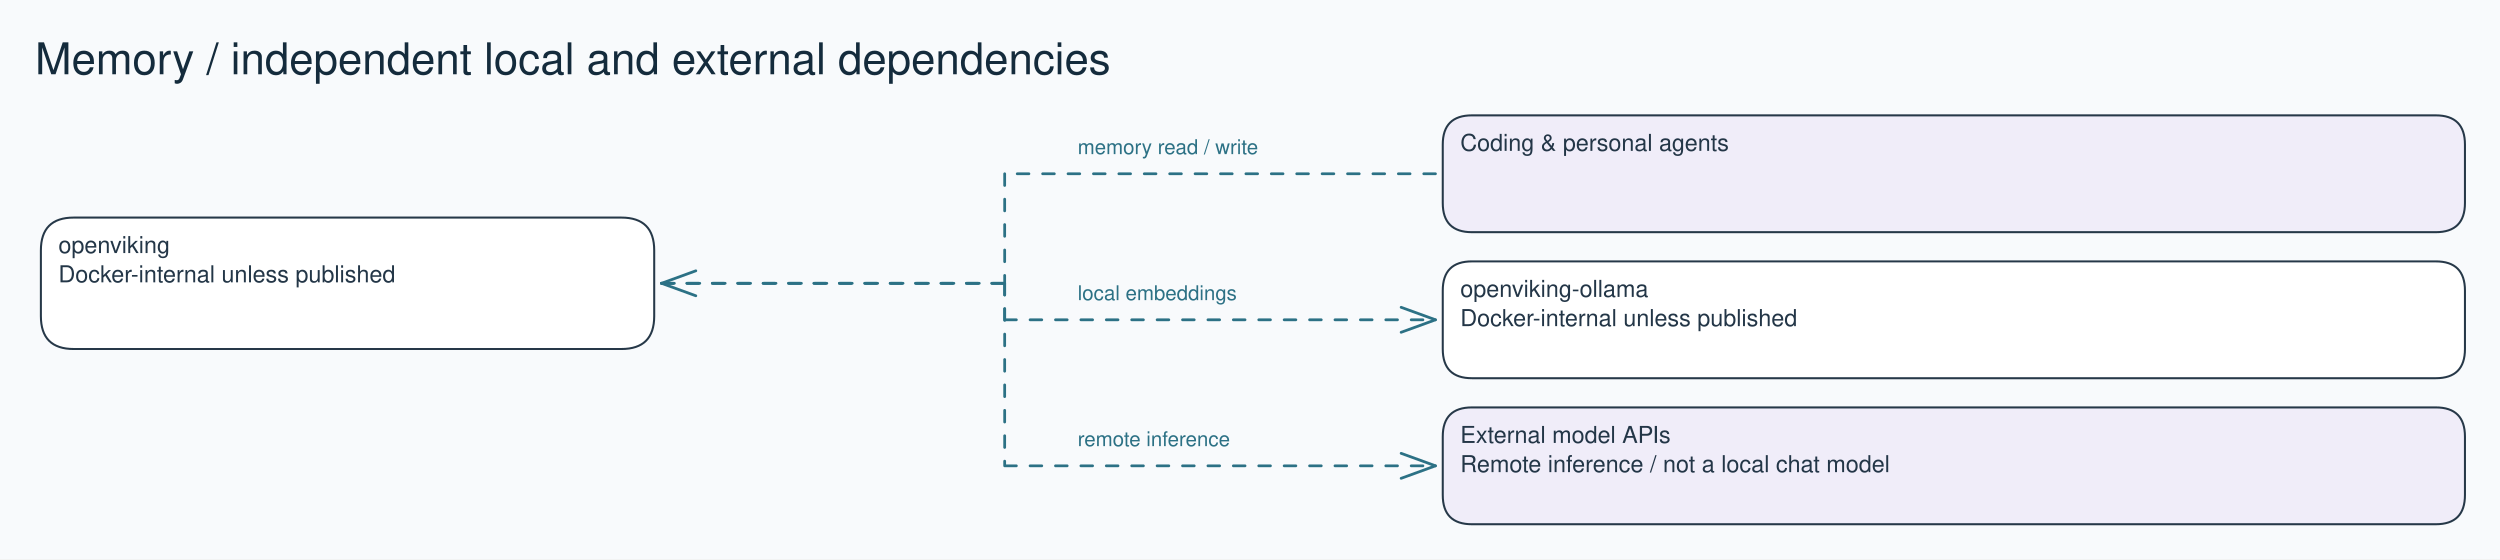
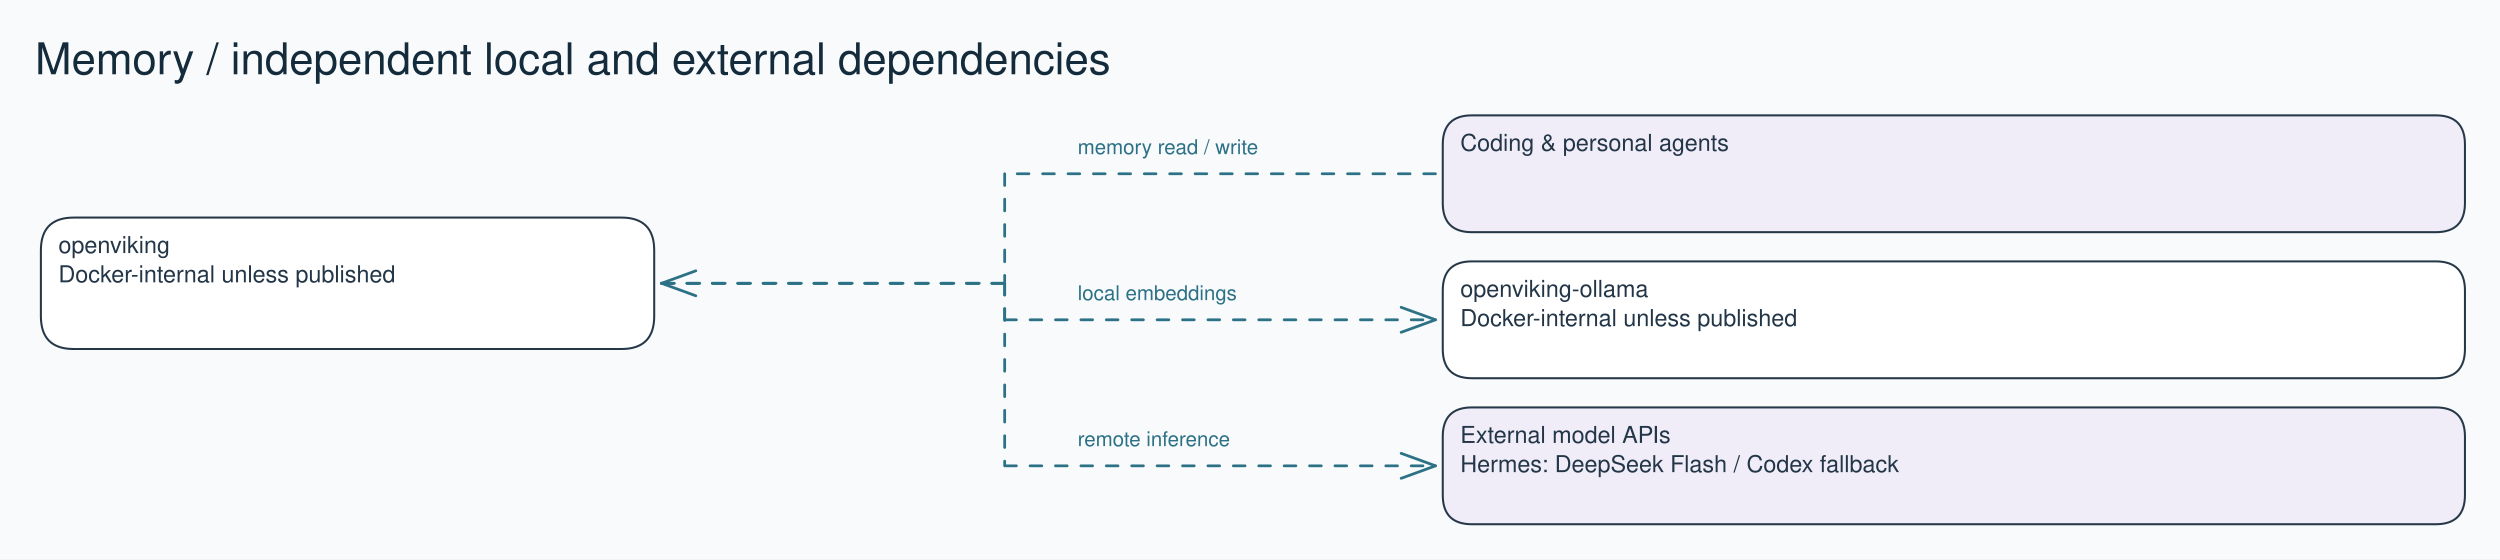
<svg xmlns="http://www.w3.org/2000/svg" version="1.1" viewBox="0 0 1712 383" width="1712" height="383">
  <defs>
    <style class="style-fonts">
      </style>
  </defs>
  <rect x="0" y="0" width="1712" height="383" fill="#f8fafc" />
  <g transform="translate(24 24) rotate(0 452.4 18.75)">
    <text x="0" y="26.851" font-family="Helvetica, sans-serif, Segoe UI Emoji" font-size="30px" fill="#142b3c" text-anchor="start" style="white-space: pre;" direction="ltr" dominant-baseline="alphabetic">Memory / independent local and external dependencies</text>
  </g>
  <g stroke-linecap="round" transform="translate(28 149) rotate(0 210 45)">
    <path d="M22.5 0 C111.5 0, 200.51 0, 397.5 0 C412.5 0, 420 7.5, 420 22.5 C420 40.42, 420 58.34, 420 67.5 C420 82.5, 412.5 90, 397.5 90 C291.8 90, 186.09 90, 22.5 90 C7.5 90, 0 82.5, 0 67.5 C0 58.13, 0 48.77, 0 22.5 C0 7.5, 7.5 0, 22.5 0" stroke="none" stroke-width="0" fill="#ffffff" />
    <path d="M22.5 0 C119.52 0, 216.54 0, 397.5 0 M22.5 0 C166.21 0, 309.92 0, 397.5 0 M397.5 0 C412.5 0, 420 7.5, 420 22.5 M397.5 0 C412.5 0, 420 7.5, 420 22.5 M420 22.5 C420 32.18, 420 41.86, 420 67.5 M420 22.5 C420 37.65, 420 52.81, 420 67.5 M420 67.5 C420 82.5, 412.5 90, 397.5 90 M420 67.5 C420 82.5, 412.5 90, 397.5 90 M397.5 90 C279.79 90, 162.08 90, 22.5 90 M397.5 90 C305.57 90, 213.63 90, 22.5 90 M22.5 90 C7.5 90, 0 82.5, 0 67.5 M22.5 90 C7.5 90, 0 82.5, 0 67.5 M0 67.5 C0 53.85, 0 40.2, 0 22.5 M0 67.5 C0 51.55, 0 35.59, 0 22.5 M0 22.5 C0 7.5, 7.5 0, 22.5 0 M0 22.5 C0 7.5, 7.5 0, 22.5 0" stroke="#263848" stroke-width="1.4" fill="none" />
  </g>
  <g transform="translate(40 159) rotate(0 198 35)">
    <text x="0" y="14.32" font-family="Helvetica, sans-serif, Segoe UI Emoji" font-size="16px" fill="#233647" text-anchor="start" style="white-space: pre;" direction="ltr" dominant-baseline="alphabetic">openviking</text>
    <text x="0" y="34.32" font-family="Helvetica, sans-serif, Segoe UI Emoji" font-size="16px" fill="#233647" text-anchor="start" style="white-space: pre;" direction="ltr" dominant-baseline="alphabetic">Docker-internal unless published</text>
  </g>
  <g stroke-linecap="round" transform="translate(988 79) rotate(0 350 40)">
    <path d="M20 0 C203.03 0, 386.05 0, 680 0 C693.33 0, 700 6.67, 700 20 C700 29.96, 700 39.91, 700 60 C700 73.33, 693.33 80, 680 80 C447.21 80, 214.41 80, 20 80 C6.67 80, 0 73.33, 0 60 C0 48.21, 0 36.43, 0 20 C0 6.67, 6.67 0, 20 0" stroke="none" stroke-width="0" fill="#f0edf9" />
    <path d="M20 0 C190.76 0, 361.52 0, 680 0 M20 0 C235.96 0, 451.92 0, 680 0 M680 0 C693.33 0, 700 6.67, 700 20 M680 0 C693.33 0, 700 6.67, 700 20 M700 20 C700 30.01, 700 40.01, 700 60 M700 20 C700 32.63, 700 45.27, 700 60 M700 60 C700 73.33, 693.33 80, 680 80 M700 60 C700 73.33, 693.33 80, 680 80 M680 80 C452.15 80, 224.29 80, 20 80 M680 80 C497.31 80, 314.63 80, 20 80 M20 80 C6.67 80, 0 73.33, 0 60 M20 80 C6.67 80, 0 73.33, 0 60 M0 60 C0 48.92, 0 37.85, 0 20 M0 60 C0 47.71, 0 35.41, 0 20 M0 20 C0 6.67, 6.67 0, 20 0 M0 20 C0 6.67, 6.67 0, 20 0" stroke="#263848" stroke-width="1.4" fill="none" />
  </g>
  <g transform="translate(1000 89) rotate(0 338 30)">
    <text x="0" y="14.32" font-family="Helvetica, sans-serif, Segoe UI Emoji" font-size="16px" fill="#233647" text-anchor="start" style="white-space: pre;" direction="ltr" dominant-baseline="alphabetic">Coding &amp; personal agents</text>
  </g>
  <g stroke-linecap="round">
    <g transform="translate(983 119) rotate(0 -265 37.5)">
      <path d="M0 0 C-76.33 0, -152.66 0, -295 0 M-295 0 C-295 20.34, -295 40.68, -295 75 M-295 75 C-354.59 75, -414.18 75, -530 75" stroke="#2c7185" stroke-width="1.9" fill="none" stroke-dasharray="8 9.4" />
    </g>
    <g transform="translate(983 119) rotate(0 -265 37.5)">
      <path d="M-506.51 66.45 C-512.59 68.66, -518.66 70.87, -530 75" stroke="#2c7185" stroke-width="1.9" fill="none" />
    </g>
    <g transform="translate(983 119) rotate(0 -265 37.5)">
      <path d="M-506.51 83.55 C-512.59 81.34, -518.66 79.13, -530 75" stroke="#2c7185" stroke-width="1.9" fill="none" />
    </g>
  </g>
  <mask />
  <g transform="translate(738 93) rotate(0 77.14 8.75)">
    <text x="0" y="12.53" font-family="Helvetica, sans-serif, Segoe UI Emoji" font-size="14px" fill="#2c7185" text-anchor="start" style="white-space: pre;" direction="ltr" dominant-baseline="alphabetic">memory read / write</text>
  </g>
  <g stroke-linecap="round" transform="translate(988 179) rotate(0 350 40)">
    <path d="M20 0 C255.79 0, 491.57 0, 680 0 C693.33 0, 700 6.67, 700 20 C700 34.01, 700 48.03, 700 60 C700 73.33, 693.33 80, 680 80 C485.69 80, 291.38 80, 20 80 C6.67 80, 0 73.33, 0 60 C0 49.3, 0 38.59, 0 20 C0 6.67, 6.67 0, 20 0" stroke="none" stroke-width="0" fill="#ffffff" />
    <path d="M20 0 C190.77 0, 361.55 0, 680 0 M20 0 C162.02 0, 304.05 0, 680 0 M680 0 C693.33 0, 700 6.67, 700 20 M680 0 C693.33 0, 700 6.67, 700 20 M700 20 C700 32.81, 700 45.61, 700 60 M700 20 C700 30.96, 700 41.91, 700 60 M700 60 C700 73.33, 693.33 80, 680 80 M700 60 C700 73.33, 693.33 80, 680 80 M680 80 C542.77 80, 405.54 80, 20 80 M680 80 C455.55 80, 231.1 80, 20 80 M20 80 C6.67 80, 0 73.33, 0 60 M20 80 C6.67 80, 0 73.33, 0 60 M0 60 C0 51.03, 0 42.07, 0 20 M0 60 C0 51.48, 0 42.96, 0 20 M0 20 C0 6.67, 6.67 0, 20 0 M0 20 C0 6.67, 6.67 0, 20 0" stroke="#263848" stroke-width="1.4" fill="none" />
  </g>
  <g transform="translate(1000 189) rotate(0 338 30)">
    <text x="0" y="14.32" font-family="Helvetica, sans-serif, Segoe UI Emoji" font-size="16px" fill="#233647" text-anchor="start" style="white-space: pre;" direction="ltr" dominant-baseline="alphabetic">openviking-ollama</text>
    <text x="0" y="34.32" font-family="Helvetica, sans-serif, Segoe UI Emoji" font-size="16px" fill="#233647" text-anchor="start" style="white-space: pre;" direction="ltr" dominant-baseline="alphabetic">Docker-internal unless published</text>
  </g>
  <g stroke-linecap="round">
    <g transform="translate(453 194) rotate(0 265 12.5)">
      <path d="M0 0 C60.81 0, 121.62 0, 235 0 M235 0 C235 8.98, 235 17.96, 235 25 M235 25 C351.26 25, 467.52 25, 530 25" stroke="#2c7185" stroke-width="1.9" fill="none" stroke-dasharray="8 9.4" />
    </g>
    <g transform="translate(453 194) rotate(0 265 12.5)">
      <path d="M506.51 33.55 C512.59 31.34, 518.67 29.13, 530 25" stroke="#2c7185" stroke-width="1.9" fill="none" />
    </g>
    <g transform="translate(453 194) rotate(0 265 12.5)">
      <path d="M506.51 16.45 C512.59 18.66, 518.67 20.87, 530 25" stroke="#2c7185" stroke-width="1.9" fill="none" />
    </g>
  </g>
  <mask />
  <g transform="translate(738 193) rotate(0 64.96 8.75)">
    <text x="0" y="12.53" font-family="Helvetica, sans-serif, Segoe UI Emoji" font-size="14px" fill="#2c7185" text-anchor="start" style="white-space: pre;" direction="ltr" dominant-baseline="alphabetic">local embeddings</text>
  </g>
  <g stroke-linecap="round" transform="translate(988 279) rotate(0 350 40)">
    <path d="M20 0 C176.55 0, 333.09 0, 680 0 C693.33 0, 700 6.67, 700 20 C700 30.07, 700 40.14, 700 60 C700 73.33, 693.33 80, 680 80 C524.18 80, 368.36 80, 20 80 C6.67 80, 0 73.33, 0 60 C0 50.38, 0 40.76, 0 20 C0 6.67, 6.67 0, 20 0" stroke="none" stroke-width="0" fill="#f0edf9" />
    <path d="M20 0 C190.79 0, 361.57 0, 680 0 M20 0 C220.09 0, 420.17 0, 680 0 M680 0 C693.33 0, 700 6.67, 700 20 M680 0 C693.33 0, 700 6.67, 700 20 M700 20 C700 35.61, 700 51.21, 700 60 M700 20 C700 29.28, 700 38.56, 700 60 M700 60 C700 73.33, 693.33 80, 680 80 M700 60 C700 73.33, 693.33 80, 680 80 M680 80 C501.4 80, 322.79 80, 20 80 M680 80 C545.78 80, 411.56 80, 20 80 M20 80 C6.67 80, 0 73.33, 0 60 M20 80 C6.67 80, 0 73.33, 0 60 M0 60 C0 45.14, 0 30.29, 0 20 M0 60 C0 47.25, 0 34.5, 0 20 M0 20 C0 6.67, 6.67 0, 20 0 M0 20 C0 6.67, 6.67 0, 20 0" stroke="#263848" stroke-width="1.4" fill="none" />
  </g>
  <g transform="translate(1000 289) rotate(0 338 30)">
    <text x="0" y="14.32" font-family="Helvetica, sans-serif, Segoe UI Emoji" font-size="16px" fill="#233647" text-anchor="start" style="white-space: pre;" direction="ltr" dominant-baseline="alphabetic">External model APIs</text>
-     <text x="0" y="34.32" font-family="Helvetica, sans-serif, Segoe UI Emoji" font-size="16px" fill="#233647" text-anchor="start" style="white-space: pre;" direction="ltr" dominant-baseline="alphabetic">Remote inference / not a local chat model</text>
+     <text x="0" y="34.32" font-family="Helvetica, sans-serif, Segoe UI Emoji" font-size="16px" fill="#233647" text-anchor="start" style="white-space: pre;" direction="ltr" dominant-baseline="alphabetic">Hermes: DeepSeek Flash / Codex fallback</text>
  </g>
  <g stroke-linecap="round">
    <g transform="translate(453 194) rotate(0 265 62.5)">
      <path d="M0 0 C60.81 0, 121.62 0, 235 0 M235 0 C235 30.89, 235 61.79, 235 125 M235 125 C333.72 125, 432.44 125, 530 125" stroke="#2c7185" stroke-width="1.9" fill="none" stroke-dasharray="8 9.4" />
    </g>
    <g transform="translate(453 194) rotate(0 265 62.5)">
      <path d="M506.51 133.55 C512.59 131.34, 518.67 129.13, 530 125" stroke="#2c7185" stroke-width="1.9" fill="none" />
    </g>
    <g transform="translate(453 194) rotate(0 265 62.5)">
      <path d="M506.51 116.45 C512.59 118.66, 518.67 120.87, 530 125" stroke="#2c7185" stroke-width="1.9" fill="none" />
    </g>
  </g>
  <mask />
  <g transform="translate(738 293) rotate(0 64.96 8.75)">
    <text x="0" y="12.53" font-family="Helvetica, sans-serif, Segoe UI Emoji" font-size="14px" fill="#2c7185" text-anchor="start" style="white-space: pre;" direction="ltr" dominant-baseline="alphabetic">remote inference</text>
  </g>
</svg>
